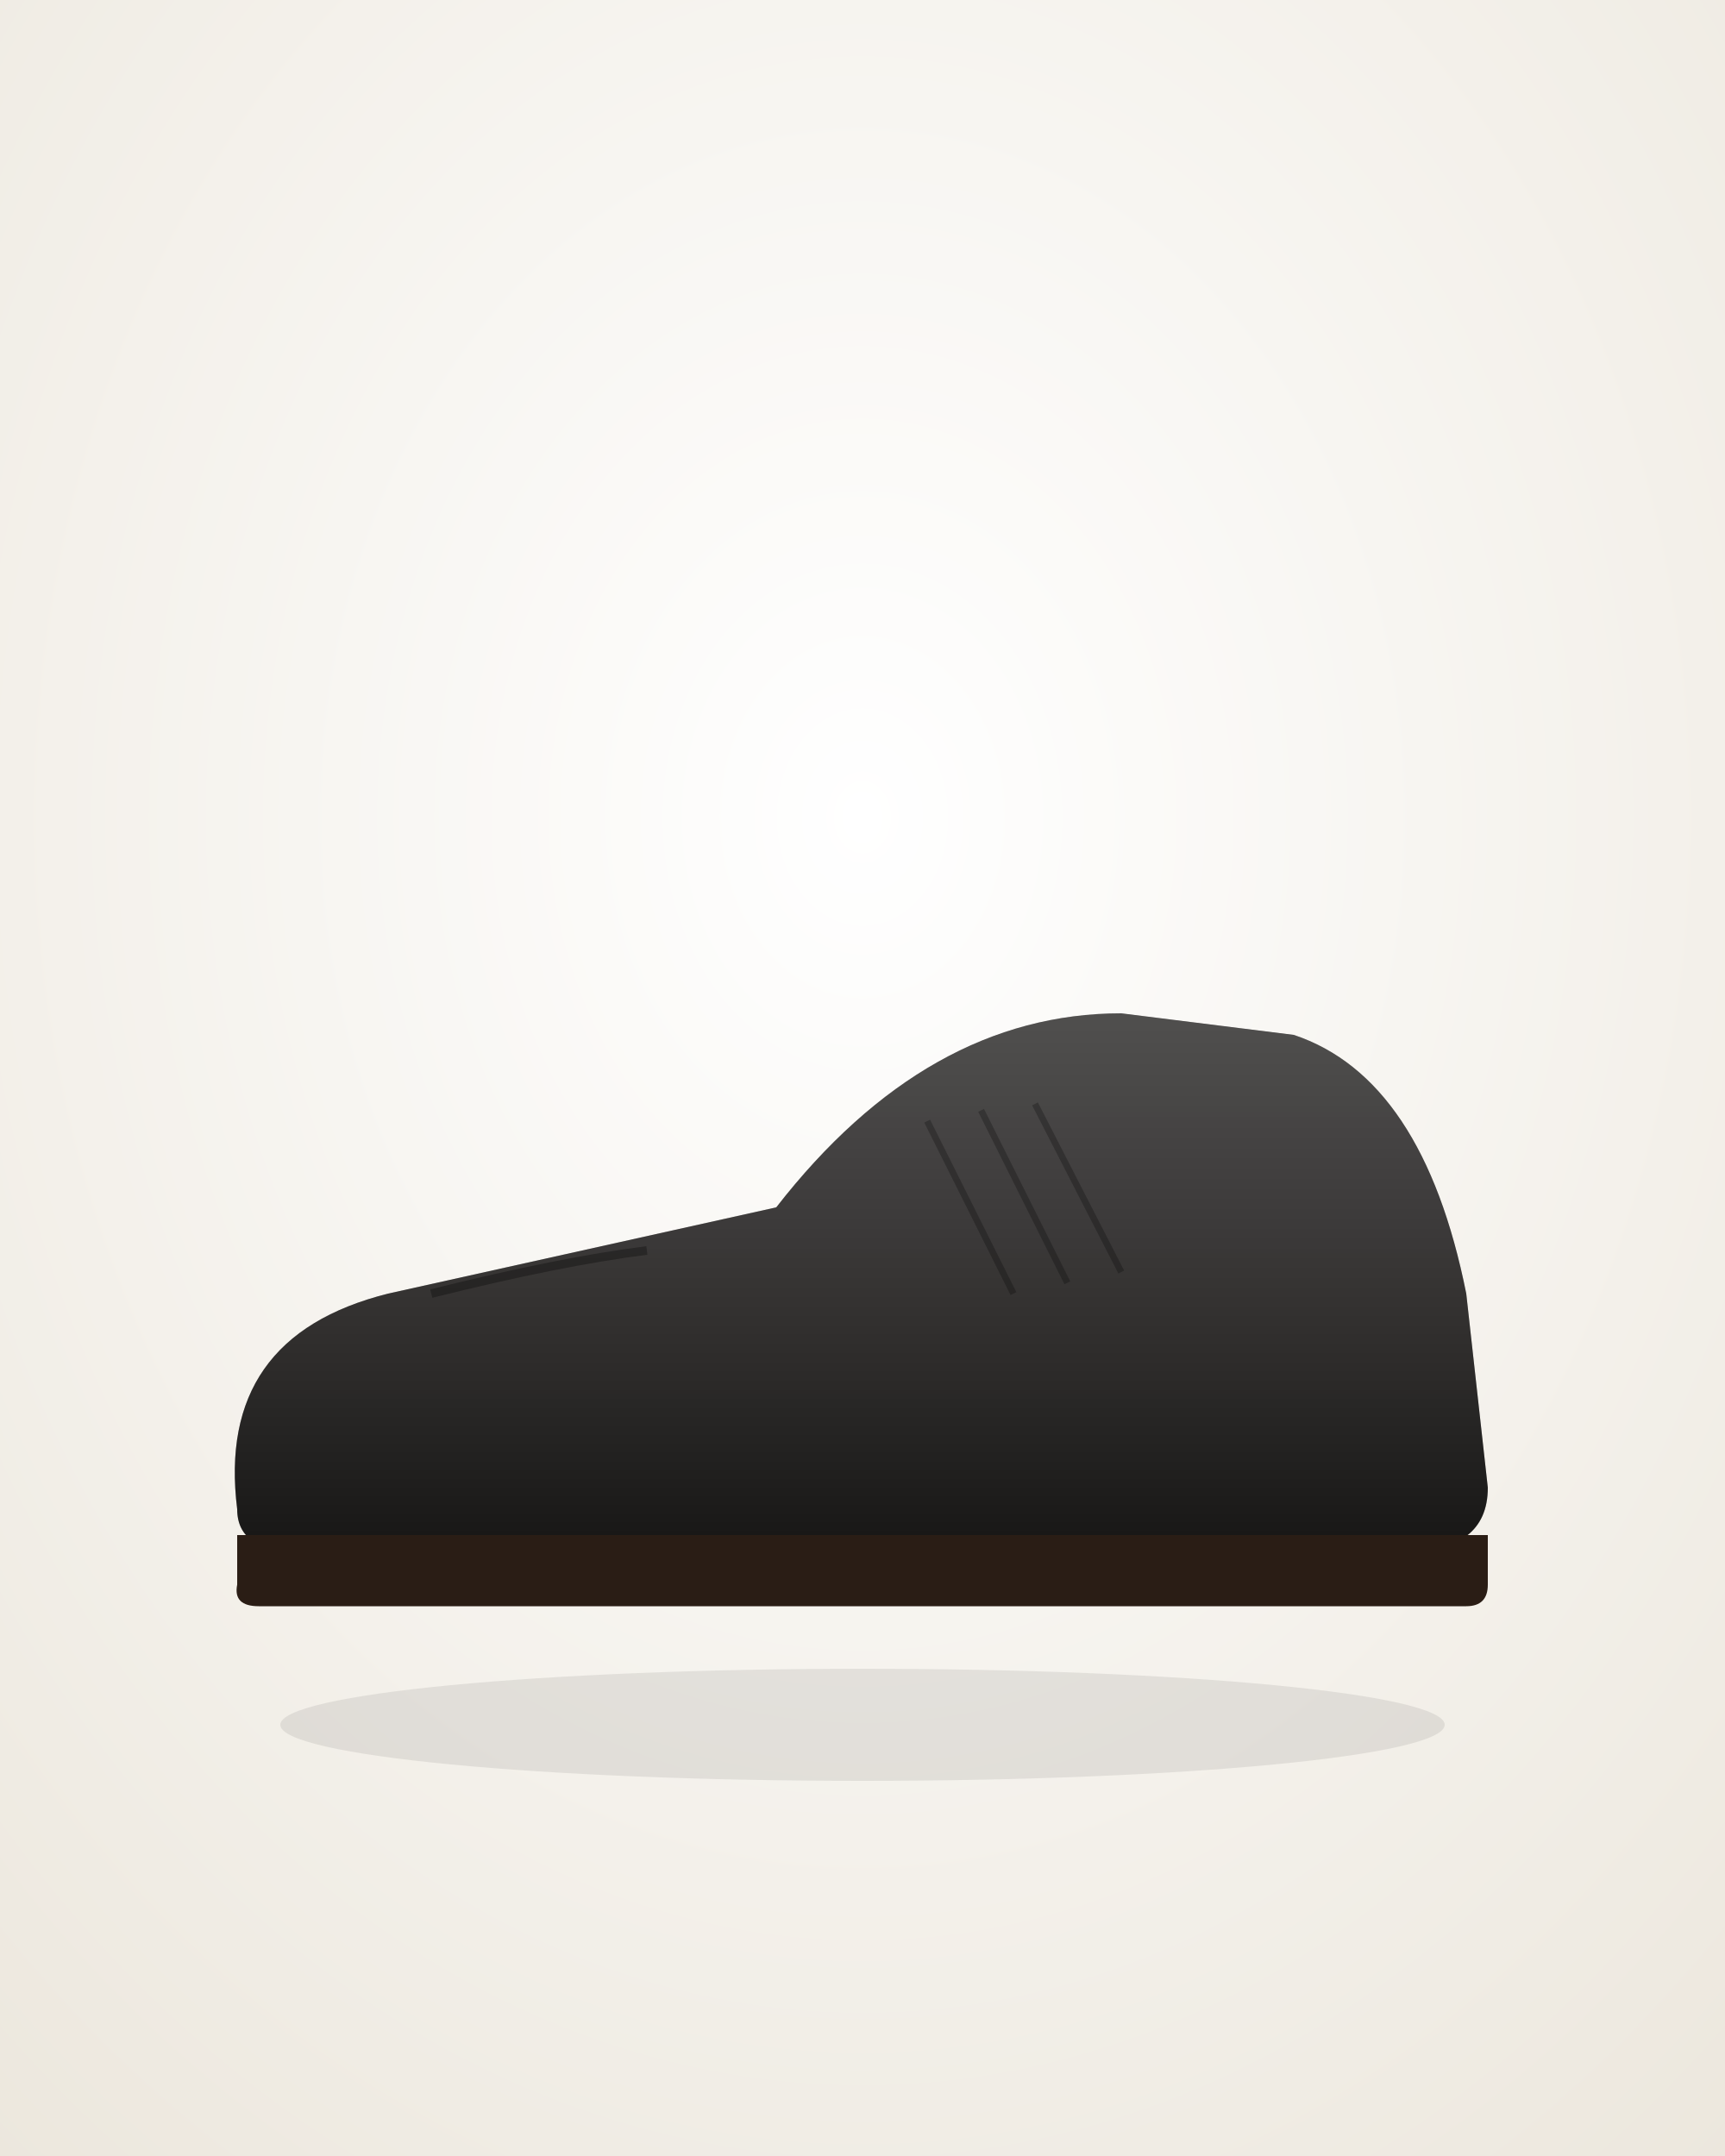
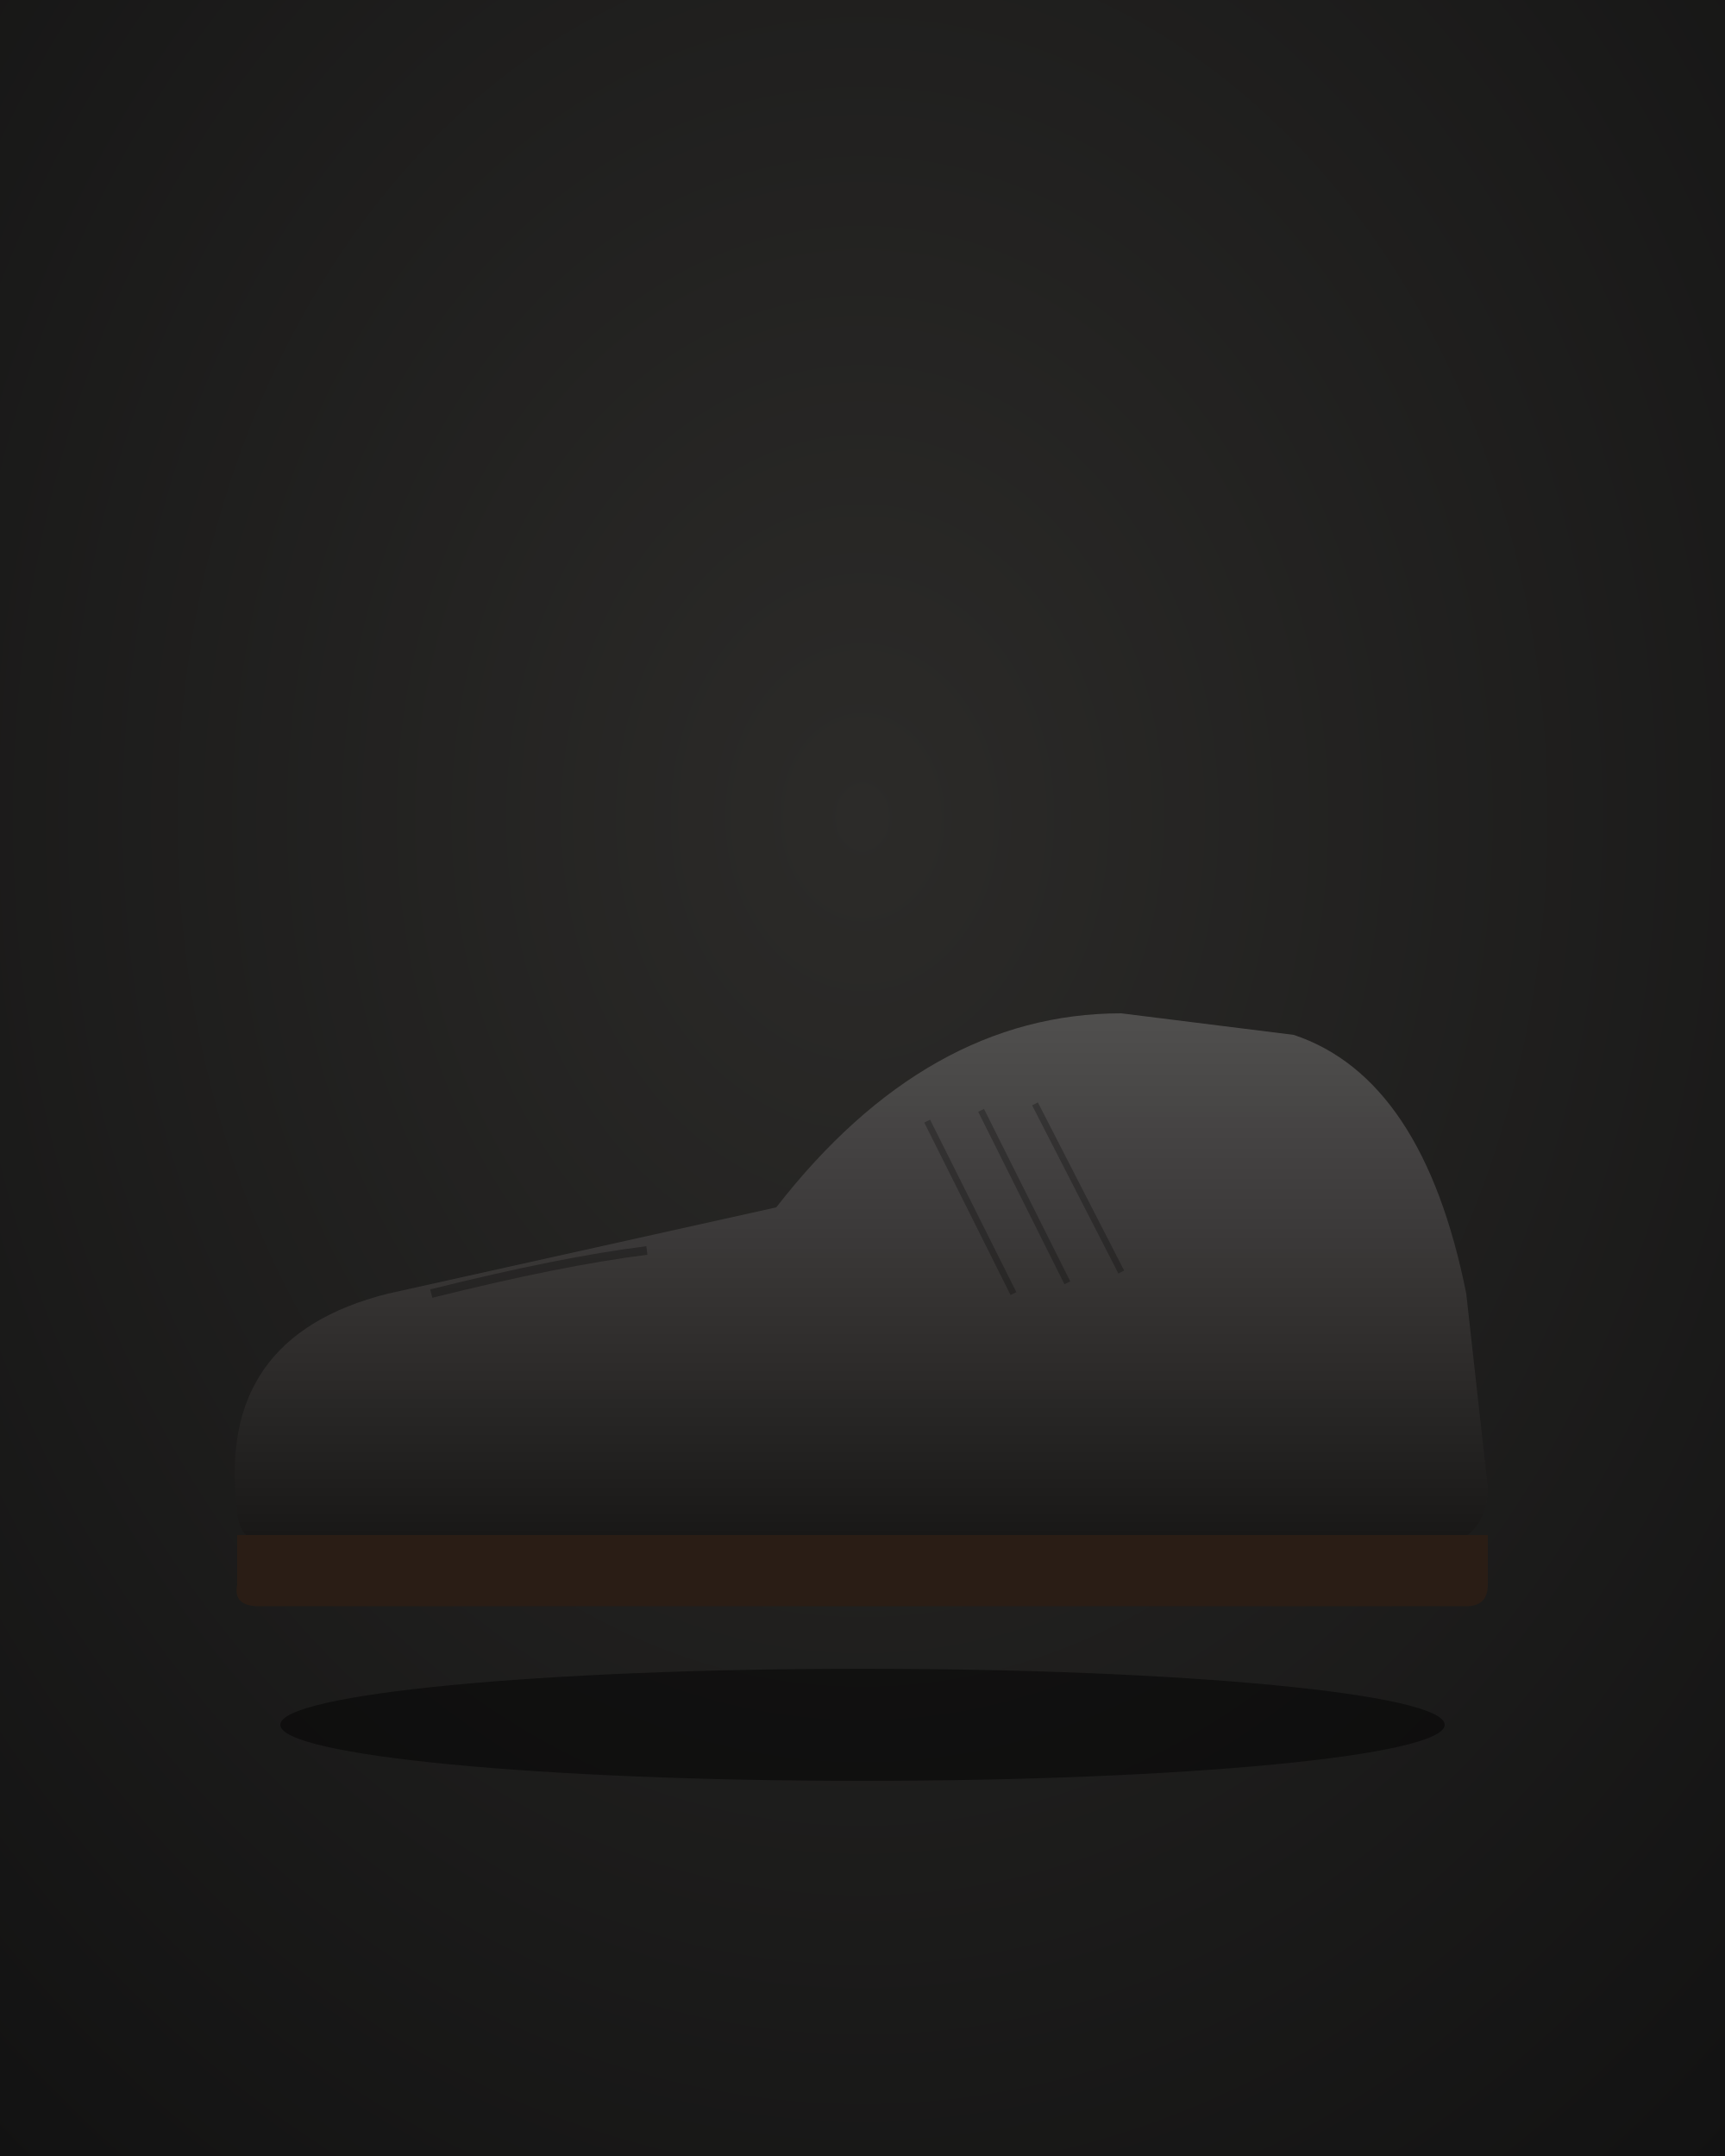
<svg xmlns="http://www.w3.org/2000/svg" viewBox="0 0 800 1000">
  <defs>
    <radialGradient id="bg" cx="0.5" cy="0.38" r="0.8">
-       <stop offset="0" stop-color="#ffffff" />
-       <stop offset="1" stop-color="#ece7dd" />
+       <stop offset="0" stop-color="#2c2b29" />
+       <stop offset="1" stop-color="#121212" />
    </radialGradient>
    <linearGradient id="sh" x1="0" y1="0" x2="0" y2="1">
      <stop offset="0" stop-color="#fff" stop-opacity="0.22" />
      <stop offset="1" stop-color="#000" stop-opacity="0.25" />
    </linearGradient>
  </defs>
  <rect width="800" height="1000" fill="url(#bg)" />
-   <ellipse cx="400" cy="800" rx="270" ry="26" fill="#000" opacity="0.08" />
+   <ellipse cx="400" cy="800" rx="270" ry="26" fill="#000" opacity="0.45" />
  <path d="M110 700 Q100 620 180 600 L360 560 Q430 470 520 470 L600 480 Q660 500 680 600 L690 690 Q690 720 650 720 L140 720 Q110 720 110 700 Z" fill="#1f1d1c" />
  <path d="M110 700 Q100 620 180 600 L360 560 Q430 470 520 470 L600 480 Q660 500 680 600 L690 690 Q690 720 650 720 L140 720 Q110 720 110 700 Z" fill="url(#sh)" />
  <path d="M110 712 L690 712 L690 735 Q690 745 680 745 L120 745 Q108 745 110 735 Z" fill="#2a1d15" />
  <path d="M200 600 Q260 585 300 580" stroke="#000" stroke-opacity="0.3" stroke-width="4" fill="none" />
  <path d="M430 520 L470 600 M455 515 L495 595 M480 512 L520 590" stroke="#000" stroke-opacity="0.25" stroke-width="3" />
</svg>
